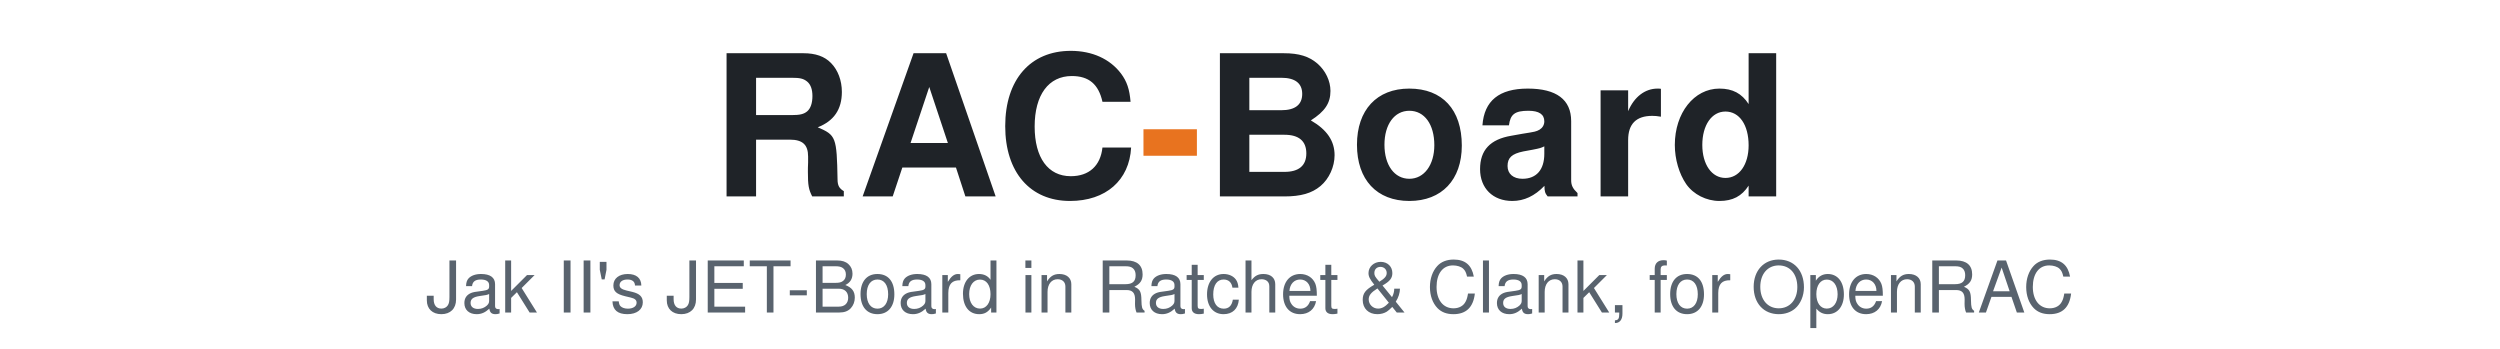
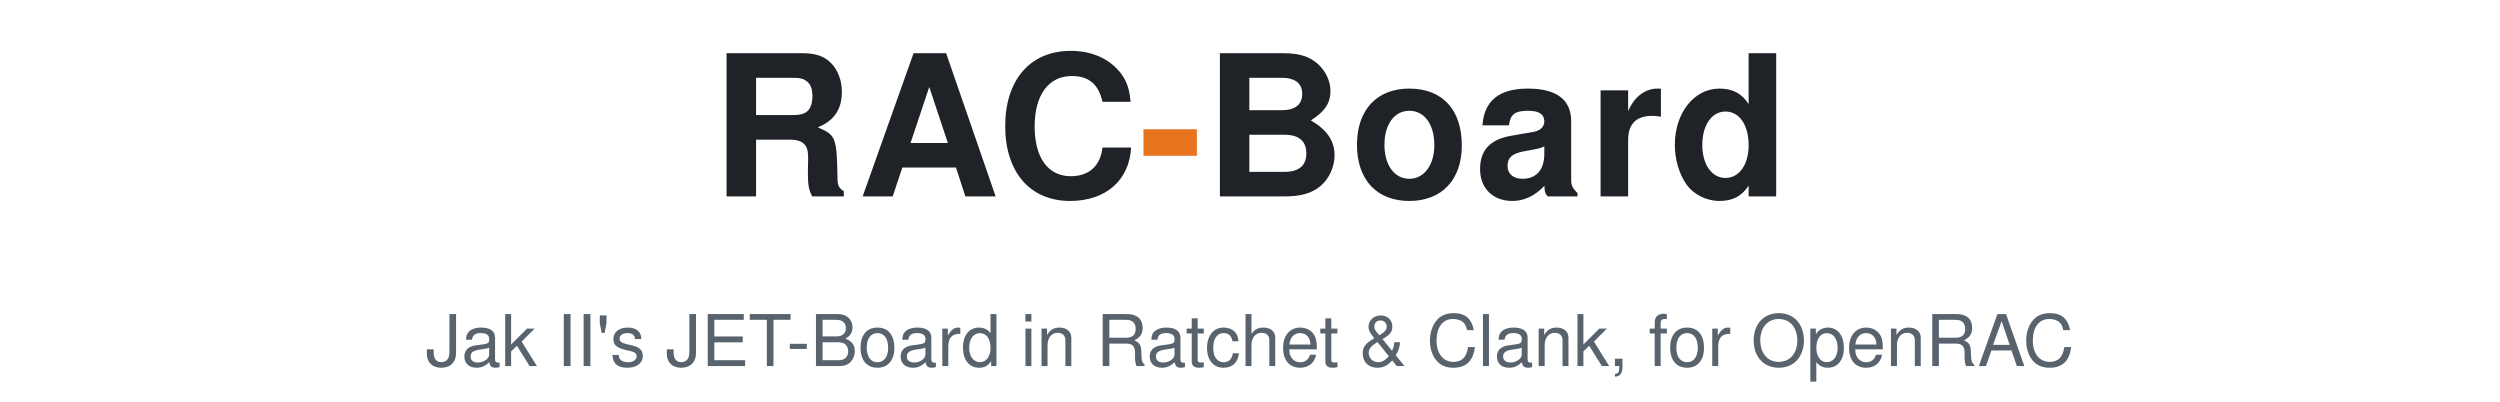
- <svg xmlns="http://www.w3.org/2000/svg" viewBox="0 0 560 78" width="560" height="78">
+ <svg xmlns="http://www.w3.org/2000/svg" viewBox="0 0 560 90" width="560" height="90">
  <text x="280" y="44" text-anchor="middle" font-family="Segoe UI, Helvetica, Arial, sans-serif" font-size="44" font-weight="800" letter-spacing="1" fill="#1f2328">RAC<tspan fill="#e8731f">-</tspan>Board</text>
-   <text x="280" y="70" text-anchor="middle" font-family="Segoe UI, Helvetica, Arial, sans-serif" font-size="16" fill="#59636e">Jak II's JET-Board in Ratchet &amp; Clank, for OpenRAC</text>
+   <text x="280" y="82" text-anchor="middle" font-family="Segoe UI, Helvetica, Arial, sans-serif" font-size="16" fill="#59636e">Jak II's JET-Board in Ratchet &amp; Clank, for OpenRAC</text>
</svg>
